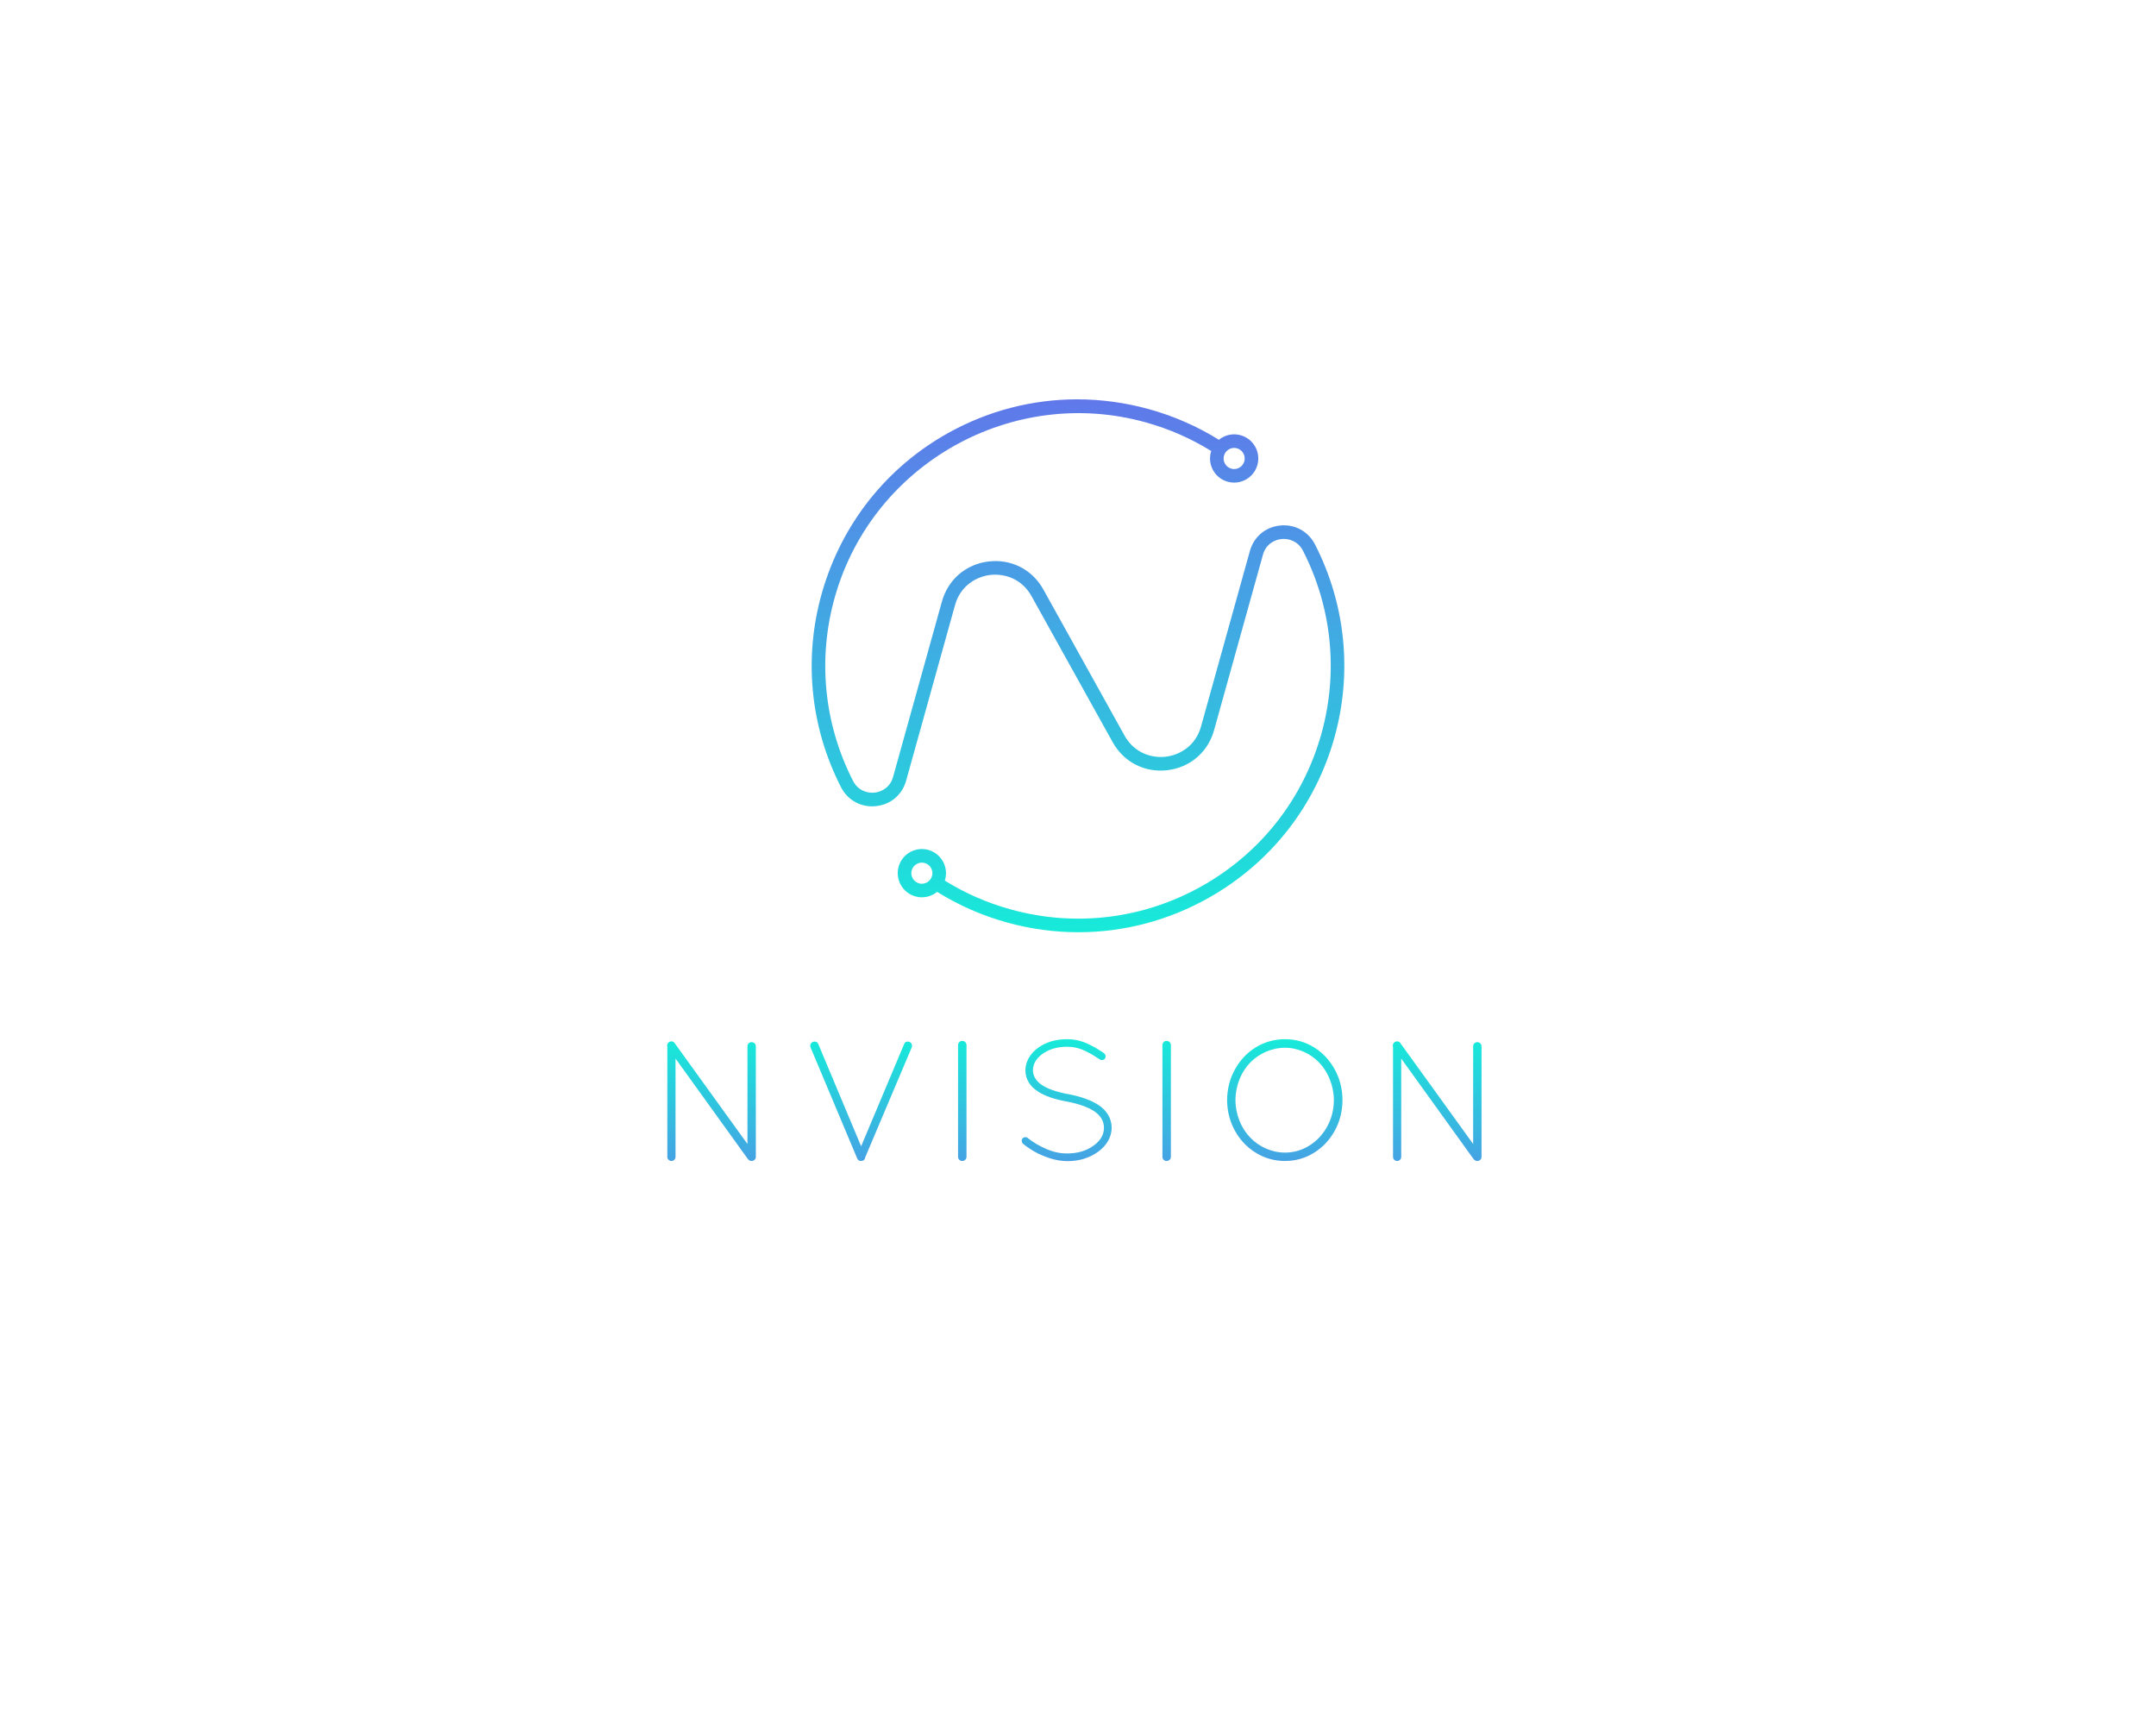
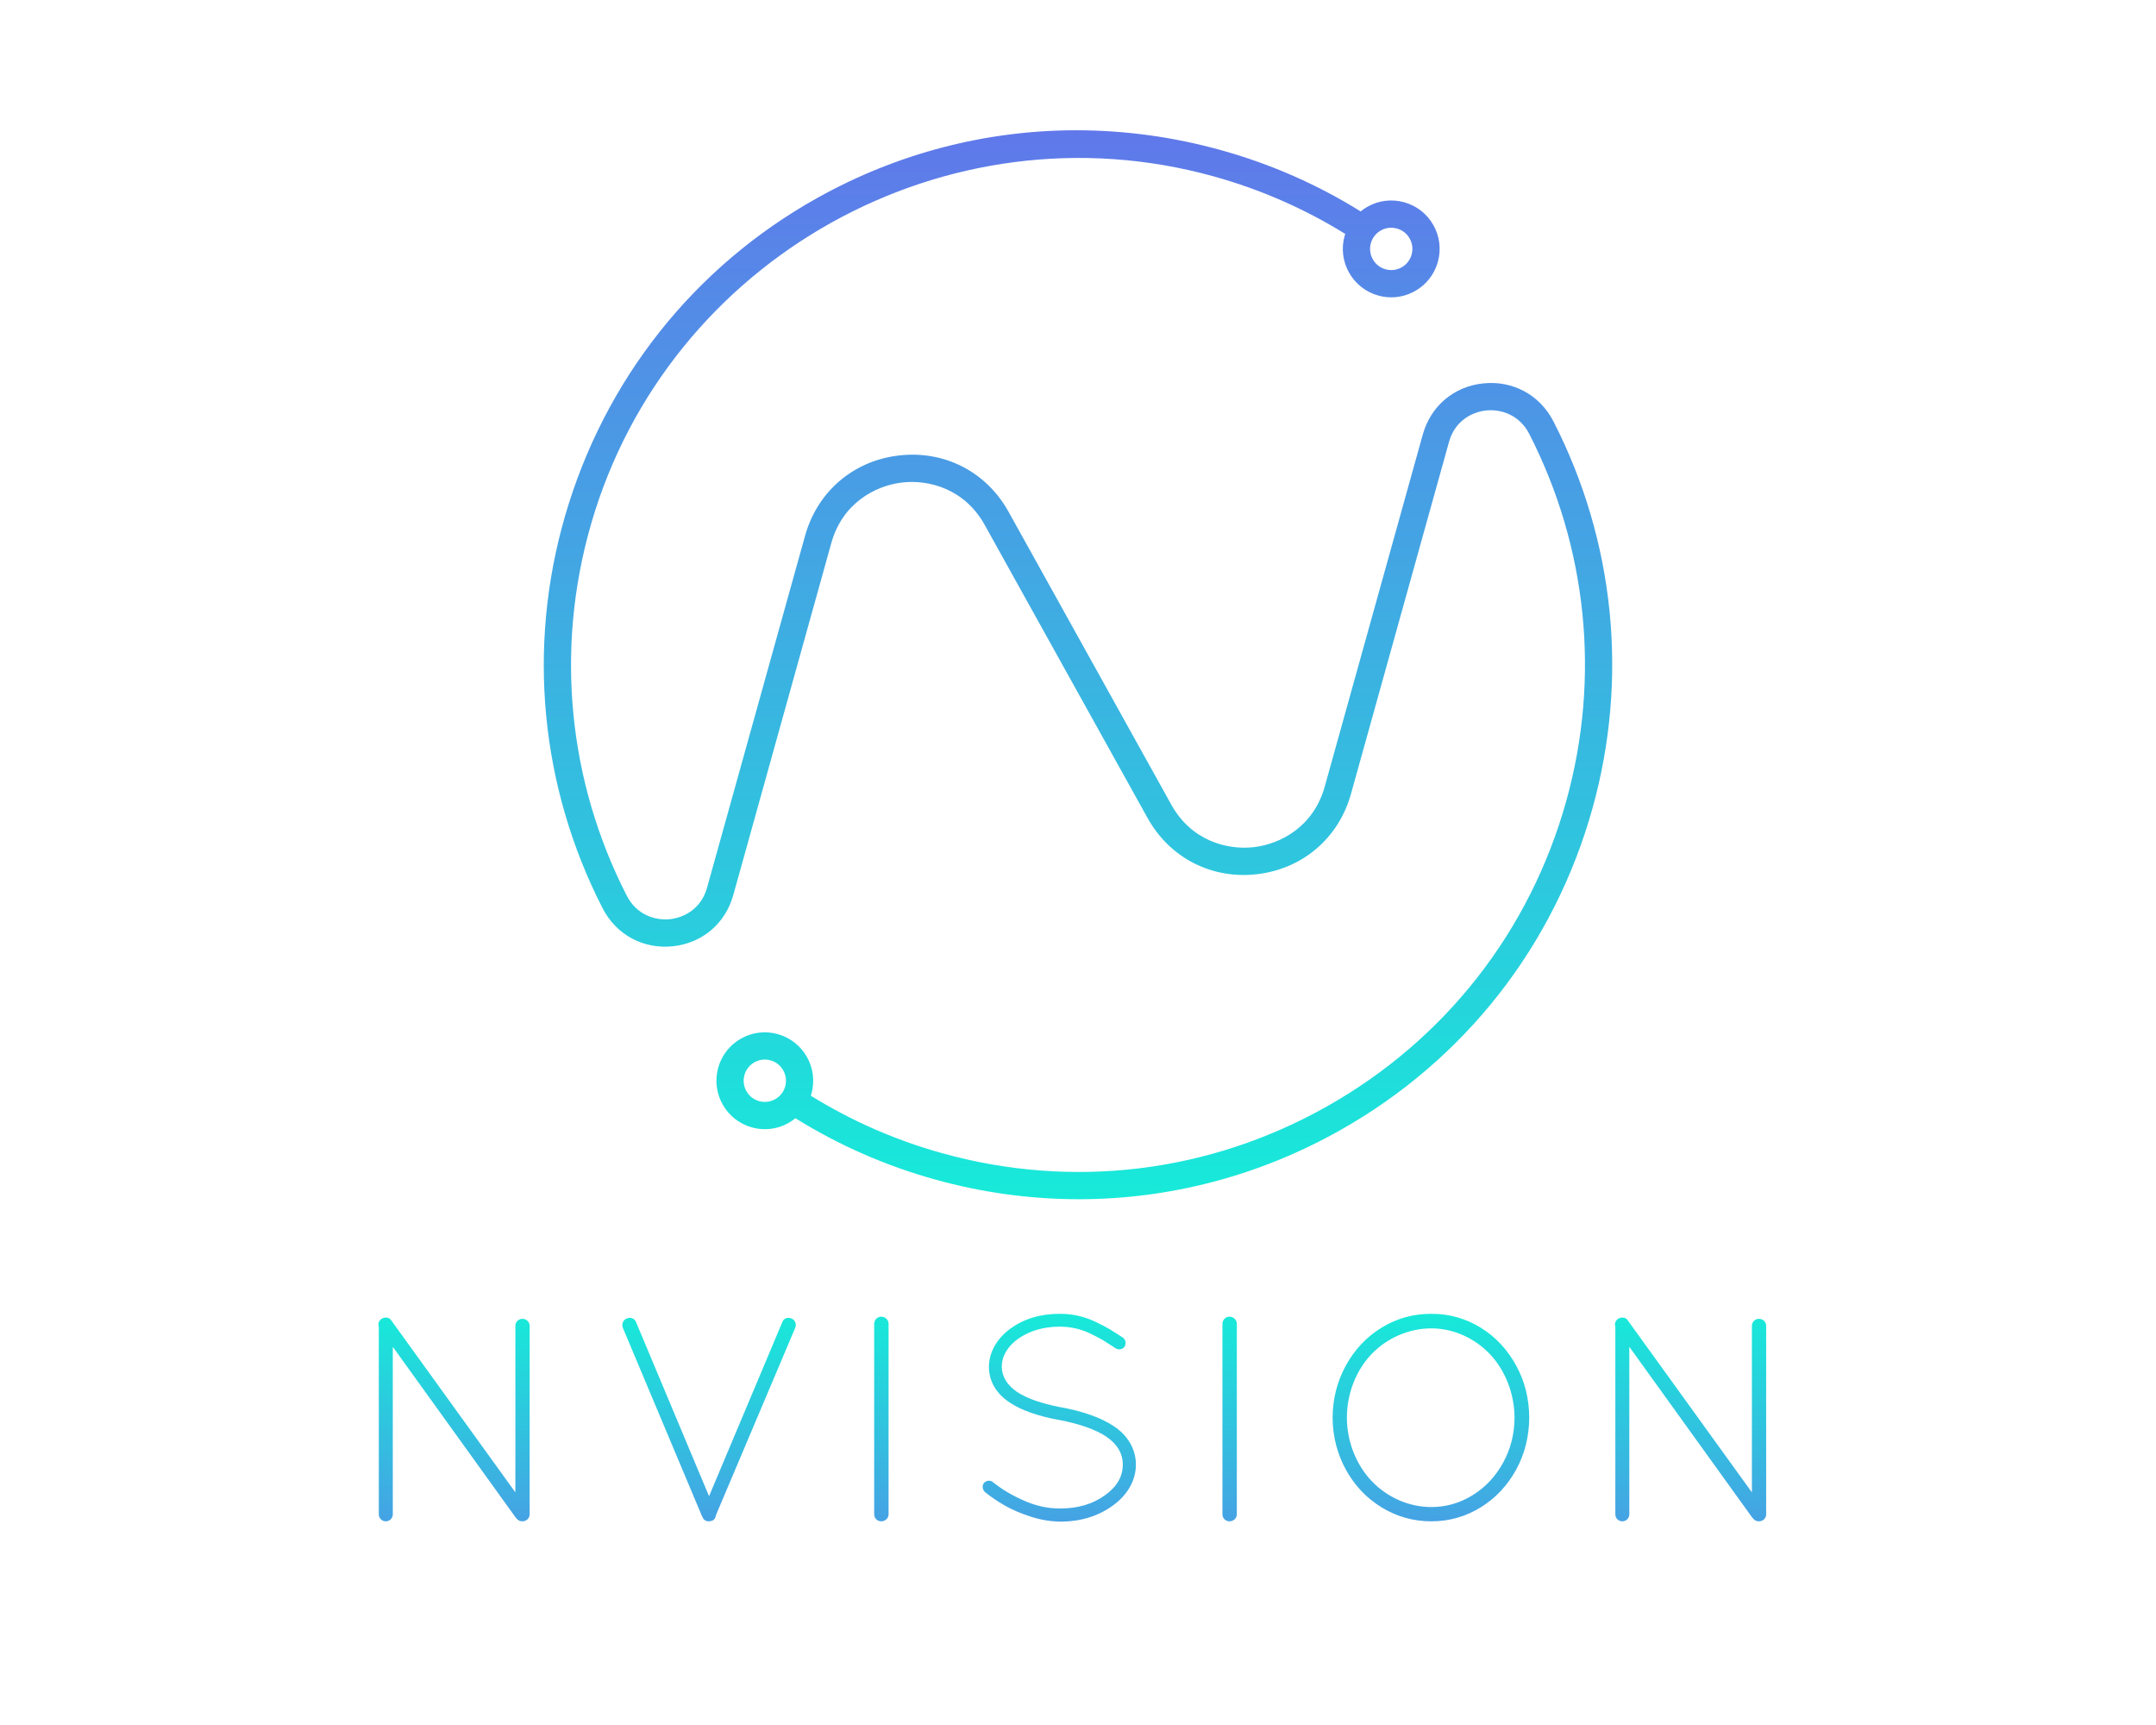
<svg xmlns="http://www.w3.org/2000/svg" version="1.1" width="1280" height="1024" viewBox="0 0 1280 1024" xml:space="preserve">
  <defs>
</defs>
  <g transform="matrix(1 0 0 1 640 512)" id="background-logo">
    <rect style="stroke: none; stroke-width: 0; stroke-dasharray: none; stroke-linecap: butt; stroke-dashoffset: 0; stroke-linejoin: miter; stroke-miterlimit: 4; fill: rgb(255,255,255); fill-opacity: 0; fill-rule: nonzero; opacity: 1;" paint-order="stroke" x="-640" y="-512" rx="0" ry="0" width="1280" height="1024" />
  </g>
-   <g transform="matrix(1.921154 0 0 1.921154 640 395.2262)" id="logo-logo">
+   <g transform="matrix(3.853734 0 0 3.853734 640 394.6081)" id="logo-logo">
    <g style="" paint-order="stroke">
      <g transform="matrix(1.471889 0 0 -1.471889 0 0)">
-         <linearGradient id="SVGID_6_36410" gradientUnits="userSpaceOnUse" gradientTransform="matrix(1 0 0 1 22.99839 19.065)" x1="0" y1="0" x2="0" y2="112">
+         <linearGradient id="SVGID_8_992683" gradientUnits="userSpaceOnUse" gradientTransform="matrix(1 0 0 1 22.99839 19.065)" x1="0" y1="0" x2="0" y2="112">
          <stop offset="0%" style="stop-color:rgb(23,234,217);stop-opacity: 1" />
          <stop offset="100%" style="stop-color:rgb(96,120,234);stop-opacity: 1" />
        </linearGradient>
-         <path style="stroke: none; stroke-width: 1; stroke-dasharray: none; stroke-linecap: butt; stroke-dashoffset: 0; stroke-linejoin: miter; stroke-miterlimit: 4; fill: url(#SVGID_6_36410); fill-rule: nonzero; opacity: 1;" paint-order="stroke" transform=" translate(-78.9132, -75.0005)" d="M 51.645 123.864 C 38.725 116.656 29.335 104.81 25.207 90.508 L 25.207 90.508 C 21.246 76.787 22.645 62.237 29.145 49.537 L 29.145 49.537 C 30.568 46.756 33.376 45.22 36.481 45.536 L 36.481 45.536 C 39.564 45.848 41.998 47.9 42.831 50.891 L 42.831 50.891 L 53.093 87.736 C 54.252 91.897 57.67 93.736 60.483 94.069 L 60.483 94.069 C 63.299 94.401 67.049 93.412 69.147 89.636 L 69.147 89.636 L 86.193 58.964 C 88.521 54.774 92.922 52.521 97.684 53.085 L 97.684 53.085 C 102.443 53.648 106.199 56.867 107.484 61.484 L 107.484 61.484 L 117.747 98.329 C 118.357 100.521 120.157 101.462 121.639 101.612 L 121.639 101.612 C 123.13 101.765 125.102 101.196 126.148 99.15 L 126.148 99.15 C 132.231 87.265 133.607 73.631 130.022 60.758 L 130.022 60.758 C 126.22 47.107 117.329 35.753 104.989 28.789 L 104.989 28.789 C 92.647 21.825 78.332 20.083 64.68 23.885 L 64.68 23.885 C 59.812 25.24 55.198 27.264 50.945 29.9 L 50.945 29.9 C 50.967 29.968 50.994 30.036 51.013 30.105 L 51.013 30.105 C 51.763 32.795 50.183 35.594 47.492 36.344 L 47.492 36.344 C 46.188 36.707 44.822 36.541 43.644 35.876 L 43.644 35.876 C 42.465 35.211 41.616 34.127 41.253 32.823 L 41.253 32.823 C 40.505 30.132 42.083 27.334 44.774 26.584 L 44.774 26.584 C 45.226 26.458 45.685 26.396 46.141 26.396 L 46.141 26.396 C 47.002 26.396 47.853 26.618 48.622 27.052 L 48.622 27.052 C 48.877 27.196 49.113 27.363 49.335 27.544 L 49.335 27.544 C 53.847 24.732 58.747 22.579 63.915 21.139 L 63.915 21.139 C 68.899 19.751 73.965 19.065 79 19.065 L 79 19.065 C 88.501 19.065 97.89 21.51 106.389 26.307 L 106.389 26.307 C 119.393 33.646 128.761 45.609 132.768 59.994 L 132.768 59.994 C 136.545 73.558 135.096 87.925 128.686 100.449 L 128.686 100.449 C 127.264 103.229 124.454 104.76 121.352 104.448 L 121.352 104.448 C 118.267 104.136 115.834 102.084 115.001 99.094 L 115.001 99.094 L 104.738 62.248 C 103.579 58.087 100.161 56.248 97.348 55.915 L 97.348 55.915 C 94.535 55.583 90.783 56.572 88.685 60.348 L 88.685 60.348 L 71.639 91.021 C 69.311 95.21 64.908 97.463 60.148 96.899 L 60.148 96.899 C 55.389 96.337 51.633 93.118 50.347 88.501 L 50.347 88.501 L 40.084 51.655 C 39.474 49.463 37.674 48.522 36.193 48.372 L 36.193 48.372 C 34.699 48.221 32.729 48.79 31.682 50.836 L 31.682 50.836 C 25.514 62.887 24.187 76.696 27.946 89.718 L 27.946 89.718 C 35.982 117.556 65.234 133.878 93.153 126.099 L 93.153 126.099 C 98.026 124.741 102.64 122.719 106.888 120.086 L 106.888 120.086 C 106.865 120.017 106.838 119.95 106.818 119.879 L 106.818 119.879 C 106.456 118.576 106.622 117.21 107.287 116.031 L 107.287 116.031 C 107.952 114.853 109.036 114.004 110.339 113.64 L 110.339 113.64 C 110.791 113.514 111.25 113.452 111.706 113.452 L 111.706 113.452 C 112.568 113.452 113.418 113.674 114.188 114.109 L 114.188 114.109 C 115.367 114.773 116.215 115.858 116.578 117.161 L 116.578 117.161 C 116.941 118.464 116.775 119.831 116.11 121.01 L 116.11 121.01 C 115.445 122.189 114.361 123.037 113.057 123.4 L 113.057 123.4 C 111.754 123.764 110.388 123.597 109.209 122.932 L 109.209 122.932 C 108.955 122.789 108.72 122.622 108.499 122.442 L 108.499 122.442 C 103.992 125.25 99.093 127.403 93.918 128.845 L 93.918 128.845 C 88.899 130.243 83.795 130.935 78.73 130.936 L 78.73 130.936 C 69.322 130.936 60.043 128.549 51.645 123.864 M 111.104 116.386 C 110.534 116.546 110.06 116.916 109.769 117.432 L 109.769 117.432 C 109.479 117.947 109.406 118.544 109.564 119.115 L 109.564 119.115 C 109.723 119.685 110.094 120.158 110.61 120.45 L 110.61 120.45 C 110.947 120.64 111.318 120.736 111.695 120.736 L 111.695 120.736 C 111.894 120.736 112.095 120.709 112.293 120.654 L 112.293 120.654 C 112.863 120.496 113.337 120.124 113.628 119.609 L 113.628 119.609 C 113.918 119.093 113.99 118.496 113.832 117.926 L 113.832 117.926 C 113.674 117.356 113.302 116.882 112.787 116.591 L 112.787 116.591 C 112.45 116.401 112.078 116.304 111.701 116.304 L 111.701 116.304 C 111.502 116.304 111.301 116.331 111.104 116.386 M 45.539 29.33 C 44.363 29.658 43.672 30.882 43.999 32.059 L 43.999 32.059 C 44.158 32.629 44.529 33.102 45.044 33.393 L 45.044 33.393 C 45.56 33.684 46.157 33.757 46.728 33.598 L 46.728 33.598 C 47.904 33.27 48.595 32.046 48.267 30.87 L 48.267 30.87 C 48.109 30.3 47.737 29.826 47.222 29.535 L 47.222 29.535 C 46.885 29.345 46.512 29.248 46.136 29.248 L 46.136 29.248 C 45.937 29.248 45.736 29.275 45.539 29.33" stroke-linecap="round" />
+         <path style="stroke: none; stroke-width: 1; stroke-dasharray: none; stroke-linecap: butt; stroke-dashoffset: 0; stroke-linejoin: miter; stroke-miterlimit: 4; fill: url(#SVGID_8_992683); fill-rule: nonzero; opacity: 1;" paint-order="stroke" transform=" translate(-78.9132, -75.0005)" d="M 51.645 123.864 C 38.725 116.656 29.335 104.81 25.207 90.508 L 25.207 90.508 C 21.246 76.787 22.645 62.237 29.145 49.537 L 29.145 49.537 C 30.568 46.756 33.376 45.22 36.481 45.536 L 36.481 45.536 C 39.564 45.848 41.998 47.9 42.831 50.891 L 42.831 50.891 L 53.093 87.736 C 54.252 91.897 57.67 93.736 60.483 94.069 L 60.483 94.069 C 63.299 94.401 67.049 93.412 69.147 89.636 L 69.147 89.636 L 86.193 58.964 C 88.521 54.774 92.922 52.521 97.684 53.085 L 97.684 53.085 C 102.443 53.648 106.199 56.867 107.484 61.484 L 107.484 61.484 L 117.747 98.329 C 118.357 100.521 120.157 101.462 121.639 101.612 L 121.639 101.612 C 123.13 101.765 125.102 101.196 126.148 99.15 L 126.148 99.15 C 132.231 87.265 133.607 73.631 130.022 60.758 L 130.022 60.758 C 126.22 47.107 117.329 35.753 104.989 28.789 L 104.989 28.789 C 92.647 21.825 78.332 20.083 64.68 23.885 L 64.68 23.885 C 59.812 25.24 55.198 27.264 50.945 29.9 L 50.945 29.9 C 50.967 29.968 50.994 30.036 51.013 30.105 L 51.013 30.105 C 51.763 32.795 50.183 35.594 47.492 36.344 L 47.492 36.344 C 46.188 36.707 44.822 36.541 43.644 35.876 L 43.644 35.876 C 42.465 35.211 41.616 34.127 41.253 32.823 L 41.253 32.823 C 40.505 30.132 42.083 27.334 44.774 26.584 L 44.774 26.584 C 45.226 26.458 45.685 26.396 46.141 26.396 L 46.141 26.396 C 47.002 26.396 47.853 26.618 48.622 27.052 L 48.622 27.052 C 48.877 27.196 49.113 27.363 49.335 27.544 L 49.335 27.544 C 53.847 24.732 58.747 22.579 63.915 21.139 L 63.915 21.139 C 68.899 19.751 73.965 19.065 79 19.065 L 79 19.065 C 88.501 19.065 97.89 21.51 106.389 26.307 L 106.389 26.307 C 119.393 33.646 128.761 45.609 132.768 59.994 L 132.768 59.994 C 136.545 73.558 135.096 87.925 128.686 100.449 L 128.686 100.449 C 127.264 103.229 124.454 104.76 121.352 104.448 L 121.352 104.448 C 118.267 104.136 115.834 102.084 115.001 99.094 L 115.001 99.094 L 104.738 62.248 C 103.579 58.087 100.161 56.248 97.348 55.915 L 97.348 55.915 C 94.535 55.583 90.783 56.572 88.685 60.348 L 88.685 60.348 L 71.639 91.021 C 69.311 95.21 64.908 97.463 60.148 96.899 L 60.148 96.899 C 55.389 96.337 51.633 93.118 50.347 88.501 L 50.347 88.501 L 40.084 51.655 C 39.474 49.463 37.674 48.522 36.193 48.372 L 36.193 48.372 C 34.699 48.221 32.729 48.79 31.682 50.836 L 31.682 50.836 C 25.514 62.887 24.187 76.696 27.946 89.718 L 27.946 89.718 C 35.982 117.556 65.234 133.878 93.153 126.099 L 93.153 126.099 C 98.026 124.741 102.64 122.719 106.888 120.086 L 106.888 120.086 C 106.865 120.017 106.838 119.95 106.818 119.879 L 106.818 119.879 C 106.456 118.576 106.622 117.21 107.287 116.031 L 107.287 116.031 C 107.952 114.853 109.036 114.004 110.339 113.64 L 110.339 113.64 C 110.791 113.514 111.25 113.452 111.706 113.452 L 111.706 113.452 C 112.568 113.452 113.418 113.674 114.188 114.109 L 114.188 114.109 C 115.367 114.773 116.215 115.858 116.578 117.161 L 116.578 117.161 C 116.941 118.464 116.775 119.831 116.11 121.01 L 116.11 121.01 C 115.445 122.189 114.361 123.037 113.057 123.4 L 113.057 123.4 C 111.754 123.764 110.388 123.597 109.209 122.932 L 109.209 122.932 C 108.955 122.789 108.72 122.622 108.499 122.442 L 108.499 122.442 C 103.992 125.25 99.093 127.403 93.918 128.845 L 93.918 128.845 C 88.899 130.243 83.795 130.935 78.73 130.936 L 78.73 130.936 C 69.322 130.936 60.043 128.549 51.645 123.864 M 111.104 116.386 C 110.534 116.546 110.06 116.916 109.769 117.432 L 109.769 117.432 C 109.479 117.947 109.406 118.544 109.564 119.115 L 109.564 119.115 C 109.723 119.685 110.094 120.158 110.61 120.45 L 110.61 120.45 C 110.947 120.64 111.318 120.736 111.695 120.736 L 111.695 120.736 C 111.894 120.736 112.095 120.709 112.293 120.654 L 112.293 120.654 C 112.863 120.496 113.337 120.124 113.628 119.609 L 113.628 119.609 C 113.918 119.093 113.99 118.496 113.832 117.926 L 113.832 117.926 C 113.674 117.356 113.302 116.882 112.787 116.591 L 112.787 116.591 C 112.45 116.401 112.078 116.304 111.701 116.304 L 111.701 116.304 C 111.502 116.304 111.301 116.331 111.104 116.386 M 45.539 29.33 C 44.363 29.658 43.672 30.882 43.999 32.059 L 43.999 32.059 C 44.158 32.629 44.529 33.102 45.044 33.393 L 45.044 33.393 C 45.56 33.684 46.157 33.757 46.728 33.598 L 46.728 33.598 C 47.904 33.27 48.595 32.046 48.267 30.87 L 48.267 30.87 C 48.109 30.3 47.737 29.826 47.222 29.535 L 47.222 29.535 C 46.885 29.345 46.512 29.248 46.136 29.248 L 46.136 29.248 C 45.937 29.248 45.736 29.275 45.539 29.33" stroke-linecap="round" />
      </g>
    </g>
  </g>
-   <g transform="matrix(1.921154 0 0 1.921154 637.8178 653.0877)" id="text-logo">
+   <g transform="matrix(1.921154 0 0 1.921154 636.6178 841.5872)" id="text-logo">
    <g style="" paint-order="stroke">
-       <g transform="matrix(1 0 0 1 0 0)" id="text-logo-path-0">
-         <linearGradient id="SVGID_36411" gradientUnits="userSpaceOnUse" gradientTransform="matrix(1 0 0 1 5.601698 -37.63)" x1="0" y1="0" x2="0" y2="60">
+       <g transform="matrix(1 0 0 1 -5.684342e-14 0)" id="text-logo-path-0">
+         <linearGradient id="SVGID_992684" gradientUnits="userSpaceOnUse" gradientTransform="matrix(1 0 0 1 9.542138 -64.12)" x1="0" y1="0" x2="0" y2="102">
          <stop offset="0%" style="stop-color:rgb(23,234,217);stop-opacity: 1" />
          <stop offset="100%" style="stop-color:rgb(96,120,234);stop-opacity: 1" />
        </linearGradient>
-         <path style="stroke: none; stroke-width: 0; stroke-dasharray: none; stroke-linecap: butt; stroke-dashoffset: 0; stroke-linejoin: miter; stroke-miterlimit: 4; fill: url(#SVGID_36411); fill-rule: nonzero; opacity: 1;" paint-order="stroke" transform=" translate(-131.4408, 18.79)" d="M 5.67 -35.3 L 5.67 -1.27 C 5.67 -0.57 6.24 0 6.94 0 C 7.63 0 8.2 -0.57 8.2 -1.27 L 8.2 -31.65 L 30.49 -0.7 C 30.51 -0.67 30.56 -0.6 30.69 -0.47 C 30.95 -0.16 31.29 0 31.7 0 C 32.45 0 33.02 -0.57 33.02 -1.27 L 33.02 -35.45 C 33.02 -36.15 32.45 -36.72 31.7 -36.72 C 31 -36.72 30.43 -36.15 30.43 -35.45 L 30.43 -5.25 L 7.94 -36.41 C 7.61 -37.01 6.75 -37.11 6.16 -36.72 C 5.67 -36.33 5.49 -35.87 5.67 -35.3 Z M 49.93 -35.09 L 64.29 -0.91 L 64.34 -0.85 C 64.34 -0.78 64.37 -0.75 64.39 -0.75 C 64.5 -0.41 64.7 -0.21 65.04 -0.1 L 65.09 -0.05 C 65.17 -0.03 65.33 0 65.56 0 C 65.69 0 65.84 -0.03 66.05 -0.1 L 66.1 -0.1 C 66.52 -0.26 66.75 -0.62 66.83 -1.16 L 81.19 -35.09 C 81.47 -35.74 81.16 -36.54 80.52 -36.77 C 79.87 -37.08 79.07 -36.8 78.86 -36.15 L 65.56 -4.55 L 52.31 -36.15 C 52.08 -36.8 51.27 -37.08 50.63 -36.77 C 49.98 -36.54 49.64 -35.74 49.93 -35.09 Z M 95.51 -35.82 L 95.51 -1.27 C 95.51 -0.57 96.08 0 96.78 0 C 97.53 0 98.12 -0.57 98.12 -1.27 L 98.12 -35.82 C 98.12 -36.52 97.53 -37.11 96.78 -37.11 C 96.08 -37.11 95.51 -36.52 95.51 -35.82 Z M 115.6 -5.31 C 116.76 -4.37 118 -3.55 119.27 -2.82 C 120.54 -2.1 122.07 -1.45 123.88 -0.85 C 125.69 -0.26 127.48 0.03 129.26 0.05 C 132.96 0.05 136.14 -0.93 138.81 -2.87 C 141.4 -4.74 142.98 -7.38 142.98 -10.27 C 142.98 -13.17 141.42 -15.66 138.91 -17.29 C 136.69 -18.76 133.53 -19.9 129.47 -20.68 L 129.36 -20.68 C 125.79 -21.38 123.15 -22.31 121.42 -23.47 C 119.63 -24.69 118.7 -26.19 118.65 -27.98 C 118.65 -29.94 119.63 -31.65 121.57 -33.07 C 123.67 -34.55 126.18 -35.3 129.16 -35.3 C 131.1 -35.3 132.91 -34.91 134.75 -34.03 C 135.65 -33.59 136.43 -33.18 137.02 -32.84 C 137.62 -32.48 138.37 -31.99 139.33 -31.37 C 139.85 -31.03 140.62 -31.18 140.93 -31.7 C 141.27 -32.3 141.11 -32.94 140.6 -33.33 C 139.59 -33.98 138.78 -34.5 138.19 -34.86 C 137.57 -35.22 136.74 -35.66 135.7 -36.15 C 133.61 -37.16 131.46 -37.63 129.16 -37.63 C 125.64 -37.63 122.66 -36.72 120.2 -34.94 C 117.8 -33.18 116.32 -30.69 116.32 -27.98 C 116.32 -25.31 117.77 -23.03 120.15 -21.51 C 122.17 -20.16 125.09 -19.12 128.9 -18.4 L 129 -18.4 C 132.75 -17.68 135.63 -16.67 137.59 -15.37 C 139.59 -14 140.6 -12.32 140.6 -10.27 C 140.6 -8.13 139.53 -6.29 137.41 -4.76 C 135.19 -3.13 132.47 -2.33 129.26 -2.33 L 129.13 -2.33 C 126.98 -2.33 124.86 -2.79 122.74 -3.73 C 120.59 -4.66 118.7 -5.77 117.07 -7.09 C 116.63 -7.5 115.83 -7.45 115.42 -6.94 C 115.03 -6.5 115.16 -5.72 115.6 -5.31 Z M 158.67 -35.82 L 158.67 -1.27 C 158.67 -0.57 159.24 0 159.93 0 C 160.69 0 161.28 -0.57 161.28 -1.27 L 161.28 -35.82 C 161.28 -36.52 160.69 -37.11 159.93 -37.11 C 159.24 -37.11 158.67 -36.52 158.67 -35.82 Z M 178.65 -18.81 C 178.68 -15.4 179.48 -12.24 181.06 -9.37 C 182.64 -6.5 184.79 -4.22 187.53 -2.54 C 190.27 -0.85 193.27 0 196.56 0 C 199.8 0 202.8 -0.85 205.51 -2.54 C 208.23 -4.22 210.35 -6.5 211.93 -9.37 C 213.51 -12.24 214.29 -15.4 214.31 -18.81 C 214.29 -22.23 213.51 -25.39 211.93 -28.26 C 210.35 -31.13 208.23 -33.44 205.51 -35.12 C 202.8 -36.8 199.8 -37.63 196.56 -37.63 C 193.27 -37.63 190.27 -36.8 187.53 -35.12 C 184.79 -33.44 182.64 -31.13 181.06 -28.26 C 179.48 -25.39 178.68 -22.23 178.65 -18.81 Z M 181.24 -18.81 C 181.24 -23.29 183 -27.51 185.74 -30.36 C 188.49 -33.2 192.42 -34.99 196.56 -34.99 C 200.6 -34.99 204.43 -33.2 207.15 -30.36 C 209.86 -27.51 211.62 -23.29 211.65 -18.81 C 211.62 -15.84 210.95 -13.12 209.58 -10.64 C 208.21 -8.13 206.34 -6.16 204.04 -4.74 C 201.74 -3.31 199.23 -2.59 196.56 -2.59 C 192.42 -2.59 188.49 -4.4 185.74 -7.3 C 183 -10.17 181.24 -14.36 181.24 -18.81 Z M 229.93 -35.3 L 229.93 -1.27 C 229.93 -0.57 230.5 0 231.19 0 C 231.89 0 232.46 -0.57 232.46 -1.27 L 232.46 -31.65 L 254.74 -0.7 C 254.77 -0.67 254.82 -0.6 254.95 -0.47 C 255.21 -0.16 255.55 0 255.96 0 C 256.71 0 257.28 -0.57 257.28 -1.27 L 257.28 -35.45 C 257.28 -36.15 256.71 -36.72 255.96 -36.72 C 255.26 -36.72 254.69 -36.15 254.69 -35.45 L 254.69 -5.25 L 232.2 -36.41 C 231.87 -37.01 231.01 -37.11 230.42 -36.72 C 229.93 -36.33 229.74 -35.87 229.93 -35.3 Z" stroke-linecap="round" />
+         <path style="stroke: none; stroke-width: 0; stroke-dasharray: none; stroke-linecap: butt; stroke-dashoffset: 0; stroke-linejoin: miter; stroke-miterlimit: 4; fill: url(#SVGID_992684); fill-rule: nonzero; opacity: 1;" paint-order="stroke" transform=" translate(-223.9661, 32.015)" d="M 9.66 -60.15 L 9.66 -2.16 C 9.66 -0.97 10.63 0 11.82 0 C 13.01 0 13.98 -0.97 13.98 -2.16 L 13.98 -53.93 L 51.94 -1.19 C 51.99 -1.15 52.08 -1.01 52.3 -0.79 C 52.74 -0.26 53.31 0 54.02 0 C 55.3 0 56.27 -0.97 56.27 -2.16 L 56.27 -60.41 C 56.27 -61.6 55.3 -62.57 54.02 -62.57 C 52.83 -62.57 51.86 -61.6 51.86 -60.41 L 51.86 -8.95 L 13.54 -62.04 C 12.96 -63.06 11.51 -63.23 10.49 -62.57 C 9.66 -61.91 9.35 -61.12 9.66 -60.15 Z M 85.07 -59.79 L 109.55 -1.54 L 109.63 -1.46 C 109.63 -1.32 109.68 -1.28 109.72 -1.28 C 109.9 -0.71 110.25 -0.35 110.82 -0.18 L 110.91 -0.09 C 111.05 -0.04 111.31 0 111.71 0 C 111.93 0 112.19 -0.04 112.54 -0.18 L 112.63 -0.18 C 113.34 -0.44 113.74 -1.06 113.87 -1.98 L 138.34 -59.79 C 138.83 -60.9 138.3 -62.26 137.19 -62.66 C 136.09 -63.19 134.72 -62.7 134.37 -61.6 L 111.71 -7.76 L 89.13 -61.6 C 88.73 -62.7 87.37 -63.19 86.26 -62.66 C 85.16 -62.26 84.59 -60.9 85.07 -59.79 Z M 162.74 -61.03 L 162.74 -2.16 C 162.74 -0.97 163.71 0 164.9 0 C 166.18 0 167.19 -0.97 167.19 -2.16 L 167.19 -61.03 C 167.19 -62.22 166.18 -63.23 164.9 -63.23 C 163.71 -63.23 162.74 -62.22 162.74 -61.03 Z M 196.97 -9.04 C 198.95 -7.45 201.07 -6.04 203.23 -4.81 C 205.39 -3.57 207.99 -2.47 211.08 -1.46 C 214.17 -0.44 217.21 0.04 220.25 0.09 C 226.56 0.09 231.98 -1.59 236.52 -4.89 C 240.93 -8.07 243.62 -12.57 243.62 -17.51 C 243.62 -22.44 240.98 -26.68 236.7 -29.46 C 232.91 -31.97 227.53 -33.91 220.6 -35.23 L 220.43 -35.23 C 214.34 -36.42 209.84 -38.01 206.89 -39.99 C 203.85 -42.07 202.26 -44.62 202.17 -47.67 C 202.17 -51.02 203.85 -53.93 207.15 -56.35 C 210.73 -58.87 215 -60.15 220.07 -60.15 C 223.38 -60.15 226.47 -59.49 229.6 -57.99 C 231.14 -57.24 232.47 -56.53 233.48 -55.96 C 234.49 -55.34 235.77 -54.5 237.4 -53.44 C 238.29 -52.87 239.61 -53.14 240.14 -54.02 C 240.71 -55.03 240.45 -56.13 239.57 -56.8 C 237.85 -57.9 236.48 -58.78 235.46 -59.4 C 234.41 -60.01 232.99 -60.76 231.23 -61.6 C 227.66 -63.32 224 -64.12 220.07 -64.12 C 214.08 -64.12 209.01 -62.57 204.82 -59.53 C 200.72 -56.53 198.2 -52.3 198.2 -47.67 C 198.2 -43.13 200.67 -39.25 204.73 -36.64 C 208.17 -34.35 213.15 -32.59 219.63 -31.35 L 219.81 -31.35 C 226.2 -30.12 231.1 -28.4 234.45 -26.19 C 237.85 -23.86 239.57 -20.99 239.57 -17.51 C 239.57 -13.85 237.76 -10.72 234.14 -8.11 C 230.35 -5.34 225.72 -3.97 220.25 -3.97 L 220.03 -3.97 C 216.37 -3.97 212.75 -4.76 209.14 -6.35 C 205.48 -7.94 202.26 -9.83 199.48 -12.08 C 198.73 -12.79 197.37 -12.7 196.66 -11.82 C 196 -11.07 196.22 -9.75 196.97 -9.04 Z M 270.36 -61.03 L 270.36 -2.16 C 270.36 -0.97 271.33 0 272.52 0 C 273.8 0 274.81 -0.97 274.81 -2.16 L 274.81 -61.03 C 274.81 -62.22 273.8 -63.23 272.52 -63.23 C 271.33 -63.23 270.36 -62.22 270.36 -61.03 Z M 304.41 -32.06 C 304.45 -26.24 305.82 -20.86 308.51 -15.96 C 311.2 -11.07 314.86 -7.19 319.54 -4.32 C 324.21 -1.46 329.32 0 334.92 0 C 340.44 0 345.55 -1.46 350.18 -4.32 C 354.81 -7.19 358.43 -11.07 361.12 -15.96 C 363.81 -20.86 365.13 -26.24 365.17 -32.06 C 365.13 -37.88 363.81 -43.26 361.12 -48.15 C 358.43 -53.05 354.81 -56.97 350.18 -59.84 C 345.55 -62.7 340.44 -64.12 334.92 -64.12 C 329.32 -64.12 324.21 -62.7 319.54 -59.84 C 314.86 -56.97 311.2 -53.05 308.51 -48.15 C 305.82 -43.26 304.45 -37.88 304.41 -32.06 Z M 308.82 -32.06 C 308.82 -39.69 311.82 -46.87 316.49 -51.72 C 321.17 -56.57 327.87 -59.62 334.92 -59.62 C 341.8 -59.62 348.33 -56.57 352.96 -51.72 C 357.59 -46.87 360.59 -39.69 360.63 -32.06 C 360.59 -26.99 359.44 -22.36 357.1 -18.12 C 354.77 -13.85 351.59 -10.49 347.67 -8.07 C 343.74 -5.64 339.47 -4.41 334.92 -4.41 C 327.87 -4.41 321.17 -7.5 316.49 -12.43 C 311.82 -17.33 308.82 -24.47 308.82 -32.06 Z M 391.78 -60.15 L 391.78 -2.16 C 391.78 -0.97 392.75 0 393.94 0 C 395.13 0 396.1 -0.97 396.1 -2.16 L 396.1 -53.93 L 434.06 -1.19 C 434.11 -1.15 434.2 -1.01 434.42 -0.79 C 434.86 -0.26 435.43 0 436.14 0 C 437.42 0 438.39 -0.97 438.39 -2.16 L 438.39 -60.41 C 438.39 -61.6 437.42 -62.57 436.14 -62.57 C 434.95 -62.57 433.98 -61.6 433.98 -60.41 L 433.98 -8.95 L 395.66 -62.04 C 395.08 -63.06 393.63 -63.23 392.61 -62.57 C 391.78 -61.91 391.47 -61.12 391.78 -60.15 Z" stroke-linecap="round" />
      </g>
    </g>
  </g>
</svg>
